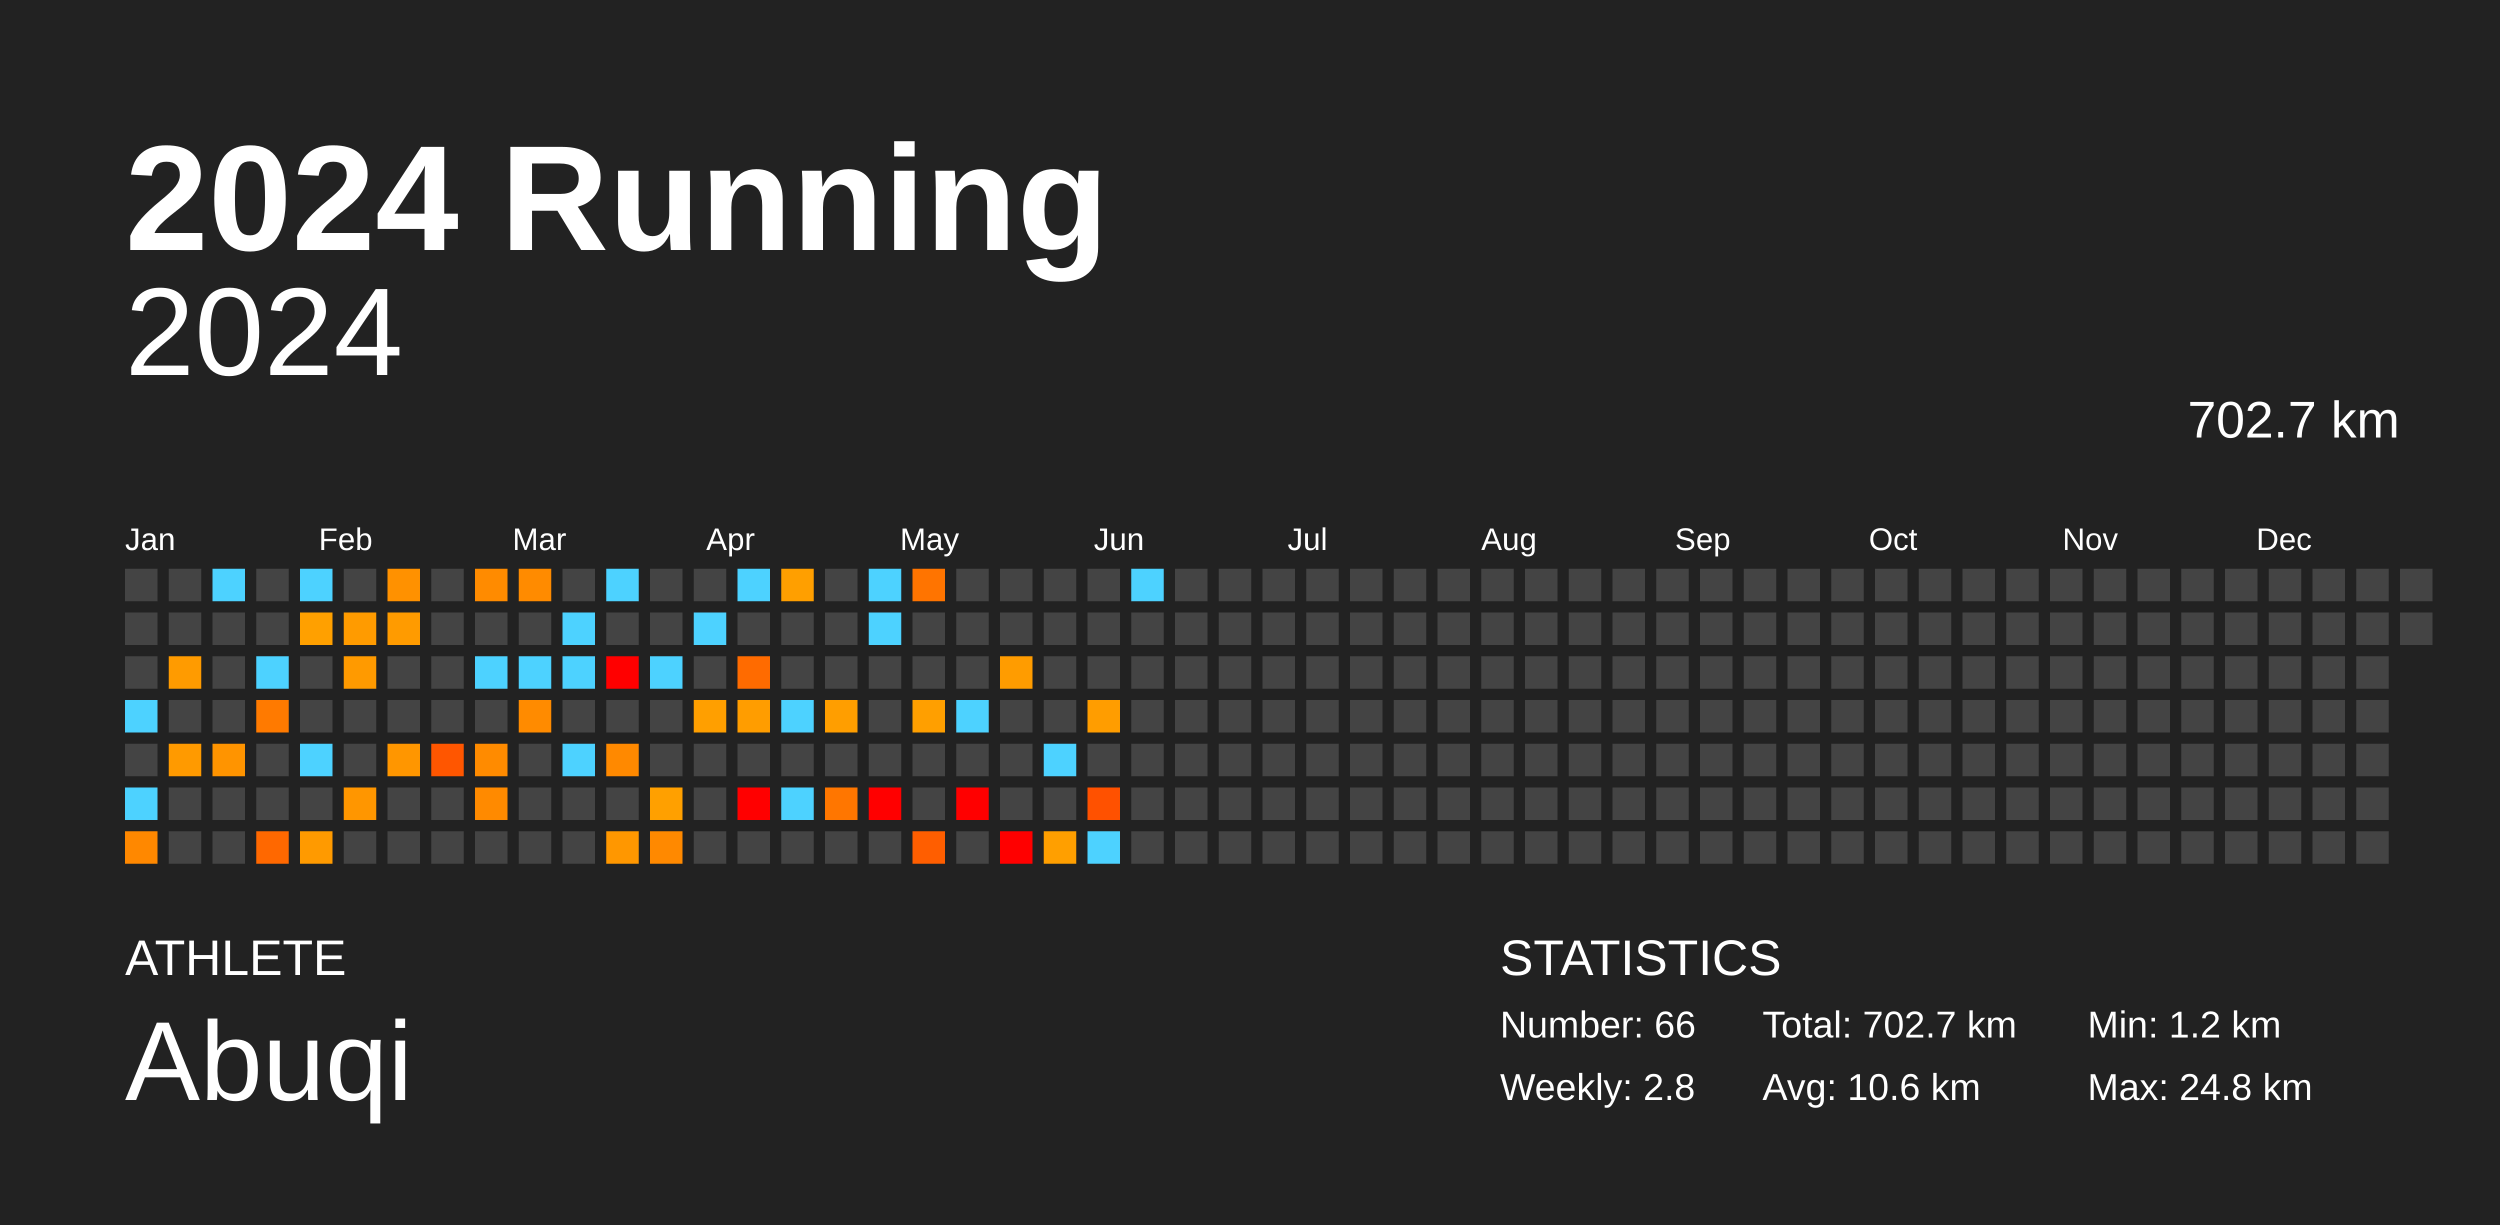
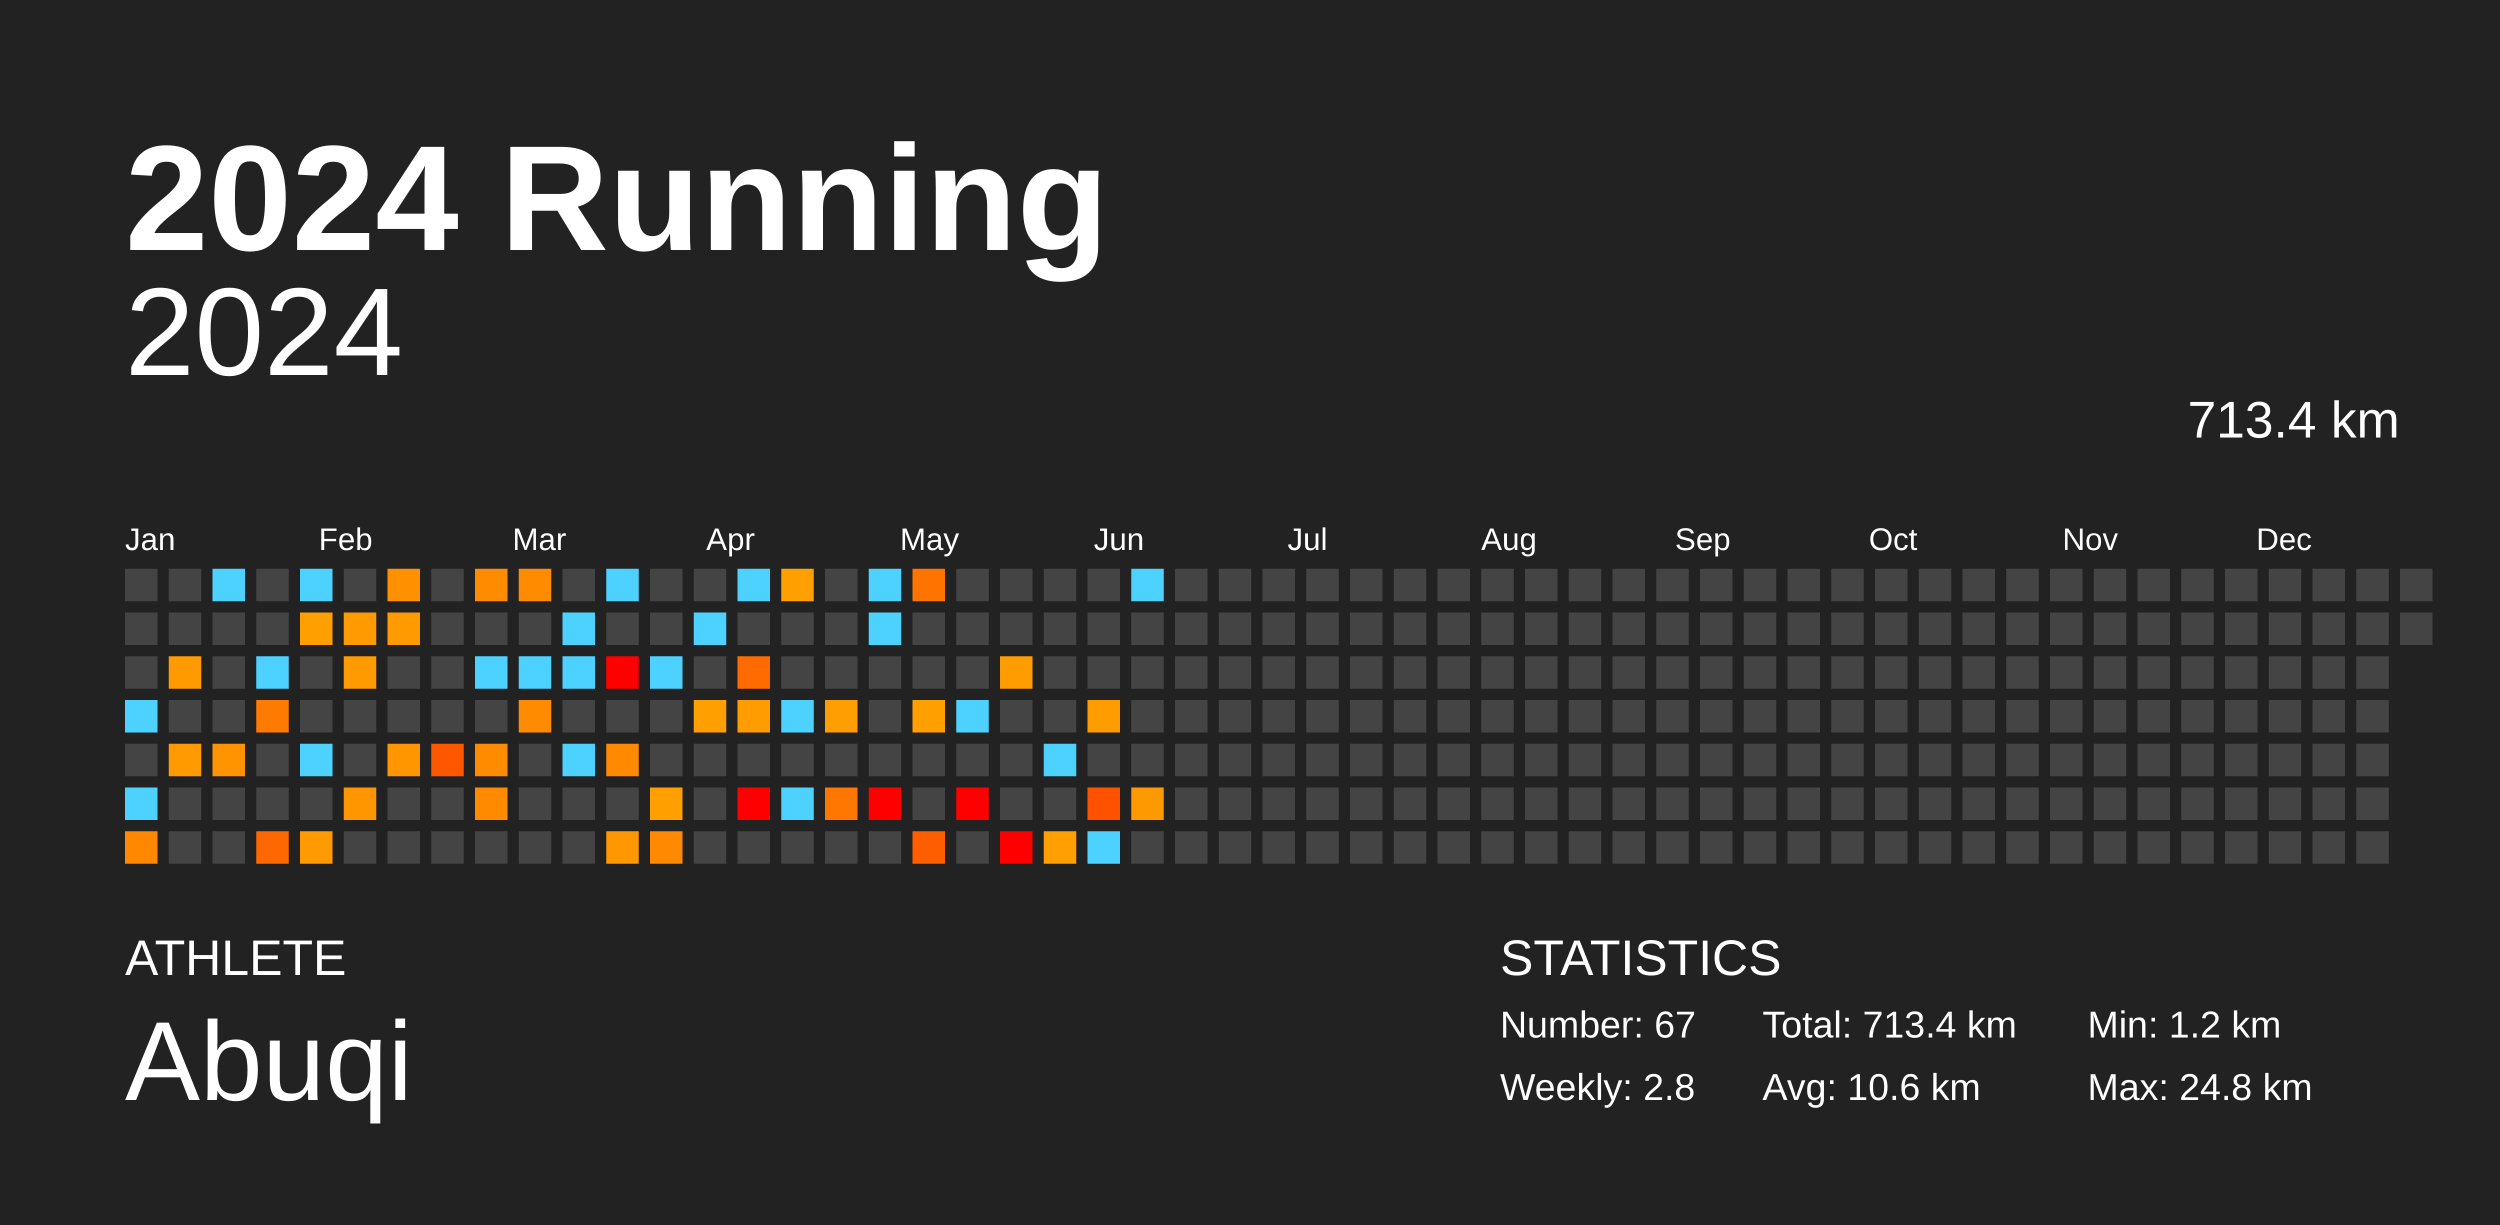
<svg xmlns="http://www.w3.org/2000/svg" baseProfile="full" height="98mm" version="1.1" viewBox="0,0,200,98" width="200mm">
  <defs />
  <rect fill="#222222" height="98" width="200" x="0" y="0" />
  <text fill="#FFFFFF" style="font-size:12px; font-family:Arial; font-weight:bold;" x="10" y="20">2024 Running</text>
  <text fill="#FFFFFF" style="font-size:4px; font-family:Arial" x="10" y="78">ATHLETE</text>
  <text fill="#FFFFFF" style="font-size:9px; font-family:Arial" x="10" y="88">Abuqi</text>
  <text fill="#FFFFFF" style="font-size:4px; font-family:Arial" x="120" y="78">STATISTICS</text>
-   <text fill="#FFFFFF" style="font-size:3px; font-family:Arial" x="120" y="83">Number: 66</text>
+   <text fill="#FFFFFF" style="font-size:3px; font-family:Arial" x="120" y="83">Number: 67</text>
  <text fill="#FFFFFF" style="font-size:3px; font-family:Arial" x="120" y="88">Weekly: 2.8</text>
-   <text fill="#FFFFFF" style="font-size:3px; font-family:Arial" x="141" y="83">Total: 702.7 km</text>
+   <text fill="#FFFFFF" style="font-size:3px; font-family:Arial" x="141" y="83">Total: 713.4 km</text>
  <text fill="#FFFFFF" style="font-size:3px; font-family:Arial" x="141" y="88">Avg: 10.6 km</text>
  <text fill="#FFFFFF" style="font-size:3px; font-family:Arial" x="167" y="83">Min: 1.2 km</text>
  <text fill="#FFFFFF" style="font-size:3px; font-family:Arial" x="167" y="88">Max: 24.8 km</text>
  <text alignment-baseline="hanging" fill="#FFFFFF" style="font-size:10.0px; font-family:Arial;" x="10" y="30">2024</text>
-   <text alignment-baseline="hanging" fill="#FFFFFF" style="font-size:4.125px; font-family:Arial;" x="175" y="35">702.7 km</text>
+   <text alignment-baseline="hanging" fill="#FFFFFF" style="font-size:4.125px; font-family:Arial;" x="175" y="35">713.4 km</text>
  <text fill="#FFFFFF" style="font-size:2.5px; font-family:Arial" x="10.0" y="44">Jan</text>
  <text fill="#FFFFFF" style="font-size:2.5px; font-family:Arial" x="25.5" y="44">Feb</text>
  <text fill="#FFFFFF" style="font-size:2.5px; font-family:Arial" x="41.0" y="44">Mar</text>
  <text fill="#FFFFFF" style="font-size:2.5px; font-family:Arial" x="56.5" y="44">Apr</text>
  <text fill="#FFFFFF" style="font-size:2.5px; font-family:Arial" x="72.0" y="44">May</text>
  <text fill="#FFFFFF" style="font-size:2.5px; font-family:Arial" x="87.5" y="44">Jun</text>
  <text fill="#FFFFFF" style="font-size:2.5px; font-family:Arial" x="103.0" y="44">Jul</text>
  <text fill="#FFFFFF" style="font-size:2.5px; font-family:Arial" x="118.5" y="44">Aug</text>
  <text fill="#FFFFFF" style="font-size:2.5px; font-family:Arial" x="134.0" y="44">Sep</text>
  <text fill="#FFFFFF" style="font-size:2.5px; font-family:Arial" x="149.5" y="44">Oct</text>
  <text fill="#FFFFFF" style="font-size:2.5px; font-family:Arial" x="165.0" y="44">Nov</text>
  <text fill="#FFFFFF" style="font-size:2.5px; font-family:Arial" x="180.5" y="44">Dec</text>
  <rect fill="#444444" height="2.6" width="2.6" x="10.0" y="45.5" />
  <rect fill="#444444" height="2.6" width="2.6" x="10.0" y="49.0" />
  <rect fill="#444444" height="2.6" width="2.6" x="10.0" y="52.5" />
  <rect fill="#4dd2ff" height="2.6" width="2.6" x="10.0" y="56.0" />
  <rect fill="#444444" height="2.6" width="2.6" x="10.0" y="59.5" />
  <rect fill="#4dd2ff" height="2.6" width="2.6" x="10.0" y="63.0" />
  <rect fill="#ff8800" height="2.6" width="2.6" x="10.0" y="66.5" />
  <rect fill="#444444" height="2.6" width="2.6" x="13.5" y="45.5" />
  <rect fill="#444444" height="2.6" width="2.6" x="13.5" y="49.0" />
  <rect fill="#ff9b00" height="2.6" width="2.6" x="13.5" y="52.5" />
  <rect fill="#444444" height="2.6" width="2.6" x="13.5" y="56.0" />
  <rect fill="#ff9a00" height="2.6" width="2.6" x="13.5" y="59.5" />
  <rect fill="#444444" height="2.6" width="2.6" x="13.5" y="63.0" />
  <rect fill="#444444" height="2.6" width="2.6" x="13.5" y="66.5" />
  <rect fill="#4dd2ff" height="2.6" width="2.6" x="17.0" y="45.5" />
  <rect fill="#444444" height="2.6" width="2.6" x="17.0" y="49.0" />
  <rect fill="#444444" height="2.6" width="2.6" x="17.0" y="52.5" />
  <rect fill="#444444" height="2.6" width="2.6" x="17.0" y="56.0" />
  <rect fill="#ff9400" height="2.6" width="2.6" x="17.0" y="59.5" />
  <rect fill="#444444" height="2.6" width="2.6" x="17.0" y="63.0" />
  <rect fill="#444444" height="2.6" width="2.6" x="17.0" y="66.5" />
  <rect fill="#444444" height="2.6" width="2.6" x="20.5" y="45.5" />
  <rect fill="#444444" height="2.6" width="2.6" x="20.5" y="49.0" />
  <rect fill="#4dd2ff" height="2.6" width="2.6" x="20.5" y="52.5" />
  <rect fill="#ff7a00" height="2.6" width="2.6" x="20.5" y="56.0" />
  <rect fill="#444444" height="2.6" width="2.6" x="20.5" y="59.5" />
  <rect fill="#444444" height="2.6" width="2.6" x="20.5" y="63.0" />
  <rect fill="#ff6800" height="2.6" width="2.6" x="20.5" y="66.5" />
  <rect fill="#4dd2ff" height="2.6" width="2.6" x="24.0" y="45.5" />
  <rect fill="#ffa000" height="2.6" width="2.6" x="24.0" y="49.0" />
  <rect fill="#444444" height="2.6" width="2.6" x="24.0" y="52.5" />
  <rect fill="#444444" height="2.6" width="2.6" x="24.0" y="56.0" />
  <rect fill="#4dd2ff" height="2.6" width="2.6" x="24.0" y="59.5" />
  <rect fill="#444444" height="2.6" width="2.6" x="24.0" y="63.0" />
  <rect fill="#ff9a00" height="2.6" width="2.6" x="24.0" y="66.5" />
  <rect fill="#444444" height="2.6" width="2.6" x="27.5" y="45.5" />
  <rect fill="#ff9b00" height="2.6" width="2.6" x="27.5" y="49.0" />
  <rect fill="#ff9a00" height="2.6" width="2.6" x="27.5" y="52.5" />
  <rect fill="#444444" height="2.6" width="2.6" x="27.5" y="56.0" />
  <rect fill="#444444" height="2.6" width="2.6" x="27.5" y="59.5" />
  <rect fill="#ff9600" height="2.6" width="2.6" x="27.5" y="63.0" />
  <rect fill="#444444" height="2.6" width="2.6" x="27.5" y="66.5" />
  <rect fill="#ff9100" height="2.6" width="2.6" x="31.0" y="45.5" />
  <rect fill="#ff9b00" height="2.6" width="2.6" x="31.0" y="49.0" />
  <rect fill="#444444" height="2.6" width="2.6" x="31.0" y="52.5" />
  <rect fill="#444444" height="2.6" width="2.6" x="31.0" y="56.0" />
  <rect fill="#ff9600" height="2.6" width="2.6" x="31.0" y="59.5" />
  <rect fill="#444444" height="2.6" width="2.6" x="31.0" y="63.0" />
  <rect fill="#444444" height="2.6" width="2.6" x="31.0" y="66.5" />
  <rect fill="#444444" height="2.6" width="2.6" x="34.5" y="45.5" />
  <rect fill="#444444" height="2.6" width="2.6" x="34.5" y="49.0" />
  <rect fill="#444444" height="2.6" width="2.6" x="34.5" y="52.5" />
  <rect fill="#444444" height="2.6" width="2.6" x="34.5" y="56.0" />
  <rect fill="#ff5600" height="2.6" width="2.6" x="34.5" y="59.5" />
  <rect fill="#444444" height="2.6" width="2.6" x="34.5" y="63.0" />
  <rect fill="#444444" height="2.6" width="2.6" x="34.5" y="66.5" />
  <rect fill="#ff8b00" height="2.6" width="2.6" x="38.0" y="45.5" />
  <rect fill="#444444" height="2.6" width="2.6" x="38.0" y="49.0" />
  <rect fill="#4dd2ff" height="2.6" width="2.6" x="38.0" y="52.5" />
  <rect fill="#444444" height="2.6" width="2.6" x="38.0" y="56.0" />
  <rect fill="#ff8b00" height="2.6" width="2.6" x="38.0" y="59.5" />
  <rect fill="#ff8a00" height="2.6" width="2.6" x="38.0" y="63.0" />
  <rect fill="#444444" height="2.6" width="2.6" x="38.0" y="66.5" />
  <rect fill="#ff8b00" height="2.6" width="2.6" x="41.5" y="45.5" />
  <rect fill="#444444" height="2.6" width="2.6" x="41.5" y="49.0" />
  <rect fill="#4dd2ff" height="2.6" width="2.6" x="41.5" y="52.5" />
  <rect fill="#ff8b00" height="2.6" width="2.6" x="41.5" y="56.0" />
  <rect fill="#444444" height="2.6" width="2.6" x="41.5" y="59.5" />
  <rect fill="#444444" height="2.6" width="2.6" x="41.5" y="63.0" />
  <rect fill="#444444" height="2.6" width="2.6" x="41.5" y="66.5" />
  <rect fill="#444444" height="2.6" width="2.6" x="45.0" y="45.5" />
  <rect fill="#4dd2ff" height="2.6" width="2.6" x="45.0" y="49.0" />
  <rect fill="#4dd2ff" height="2.6" width="2.6" x="45.0" y="52.5" />
  <rect fill="#444444" height="2.6" width="2.6" x="45.0" y="56.0" />
  <rect fill="#4dd2ff" height="2.6" width="2.6" x="45.0" y="59.5" />
  <rect fill="#444444" height="2.6" width="2.6" x="45.0" y="63.0" />
  <rect fill="#444444" height="2.6" width="2.6" x="45.0" y="66.5" />
  <rect fill="#4dd2ff" height="2.6" width="2.6" x="48.5" y="45.5" />
  <rect fill="#444444" height="2.6" width="2.6" x="48.5" y="49.0" />
  <rect fill="red" height="2.6" width="2.6" x="48.5" y="52.5" />
  <rect fill="#444444" height="2.6" width="2.6" x="48.5" y="56.0" />
  <rect fill="#ff8900" height="2.6" width="2.6" x="48.5" y="59.5" />
  <rect fill="#444444" height="2.6" width="2.6" x="48.5" y="63.0" />
  <rect fill="#ff9700" height="2.6" width="2.6" x="48.5" y="66.5" />
  <rect fill="#444444" height="2.6" width="2.6" x="52.0" y="45.5" />
  <rect fill="#444444" height="2.6" width="2.6" x="52.0" y="49.0" />
  <rect fill="#4dd2ff" height="2.6" width="2.6" x="52.0" y="52.5" />
  <rect fill="#444444" height="2.6" width="2.6" x="52.0" y="56.0" />
  <rect fill="#444444" height="2.6" width="2.6" x="52.0" y="59.5" />
  <rect fill="#ffa000" height="2.6" width="2.6" x="52.0" y="63.0" />
  <rect fill="#ff8900" height="2.6" width="2.6" x="52.0" y="66.5" />
  <rect fill="#444444" height="2.6" width="2.6" x="55.5" y="45.5" />
  <rect fill="#4dd2ff" height="2.6" width="2.6" x="55.5" y="49.0" />
  <rect fill="#444444" height="2.6" width="2.6" x="55.5" y="52.5" />
  <rect fill="#ff9f00" height="2.6" width="2.6" x="55.5" y="56.0" />
  <rect fill="#444444" height="2.6" width="2.6" x="55.5" y="59.5" />
  <rect fill="#444444" height="2.6" width="2.6" x="55.5" y="63.0" />
  <rect fill="#444444" height="2.6" width="2.6" x="55.5" y="66.5" />
  <rect fill="#4dd2ff" height="2.6" width="2.6" x="59.0" y="45.5" />
  <rect fill="#444444" height="2.6" width="2.6" x="59.0" y="49.0" />
  <rect fill="#ff6b00" height="2.6" width="2.6" x="59.0" y="52.5" />
  <rect fill="#ff9d00" height="2.6" width="2.6" x="59.0" y="56.0" />
  <rect fill="#444444" height="2.6" width="2.6" x="59.0" y="59.5" />
  <rect fill="red" height="2.6" width="2.6" x="59.0" y="63.0" />
  <rect fill="#444444" height="2.6" width="2.6" x="59.0" y="66.5" />
  <rect fill="#ff9f00" height="2.6" width="2.6" x="62.5" y="45.5" />
  <rect fill="#444444" height="2.6" width="2.6" x="62.5" y="49.0" />
  <rect fill="#444444" height="2.6" width="2.6" x="62.5" y="52.5" />
  <rect fill="#4dd2ff" height="2.6" width="2.6" x="62.5" y="56.0" />
  <rect fill="#444444" height="2.6" width="2.6" x="62.5" y="59.5" />
  <rect fill="#4dd2ff" height="2.6" width="2.6" x="62.5" y="63.0" />
  <rect fill="#444444" height="2.6" width="2.6" x="62.5" y="66.5" />
  <rect fill="#444444" height="2.6" width="2.6" x="66.0" y="45.5" />
  <rect fill="#444444" height="2.6" width="2.6" x="66.0" y="49.0" />
  <rect fill="#444444" height="2.6" width="2.6" x="66.0" y="52.5" />
  <rect fill="#ff9e00" height="2.6" width="2.6" x="66.0" y="56.0" />
  <rect fill="#444444" height="2.6" width="2.6" x="66.0" y="59.5" />
  <rect fill="#ff7600" height="2.6" width="2.6" x="66.0" y="63.0" />
  <rect fill="#444444" height="2.6" width="2.6" x="66.0" y="66.5" />
  <rect fill="#4dd2ff" height="2.6" width="2.6" x="69.5" y="45.5" />
  <rect fill="#4dd2ff" height="2.6" width="2.6" x="69.5" y="49.0" />
  <rect fill="#444444" height="2.6" width="2.6" x="69.5" y="52.5" />
  <rect fill="#444444" height="2.6" width="2.6" x="69.5" y="56.0" />
  <rect fill="#444444" height="2.6" width="2.6" x="69.5" y="59.5" />
  <rect fill="red" height="2.6" width="2.6" x="69.5" y="63.0" />
  <rect fill="#444444" height="2.6" width="2.6" x="69.5" y="66.5" />
  <rect fill="#ff7400" height="2.6" width="2.6" x="73.0" y="45.5" />
  <rect fill="#444444" height="2.6" width="2.6" x="73.0" y="49.0" />
  <rect fill="#444444" height="2.6" width="2.6" x="73.0" y="52.5" />
  <rect fill="#ff9f00" height="2.6" width="2.6" x="73.0" y="56.0" />
  <rect fill="#444444" height="2.6" width="2.6" x="73.0" y="59.5" />
  <rect fill="#444444" height="2.6" width="2.6" x="73.0" y="63.0" />
  <rect fill="#ff5e00" height="2.6" width="2.6" x="73.0" y="66.5" />
  <rect fill="#444444" height="2.6" width="2.6" x="76.5" y="45.5" />
  <rect fill="#444444" height="2.6" width="2.6" x="76.5" y="49.0" />
  <rect fill="#444444" height="2.6" width="2.6" x="76.5" y="52.5" />
  <rect fill="#4dd2ff" height="2.6" width="2.6" x="76.5" y="56.0" />
  <rect fill="#444444" height="2.6" width="2.6" x="76.5" y="59.5" />
  <rect fill="red" height="2.6" width="2.6" x="76.5" y="63.0" />
  <rect fill="#444444" height="2.6" width="2.6" x="76.5" y="66.5" />
  <rect fill="#444444" height="2.6" width="2.6" x="80.0" y="45.5" />
  <rect fill="#444444" height="2.6" width="2.6" x="80.0" y="49.0" />
  <rect fill="#ff9c00" height="2.6" width="2.6" x="80.0" y="52.5" />
  <rect fill="#444444" height="2.6" width="2.6" x="80.0" y="56.0" />
  <rect fill="#444444" height="2.6" width="2.6" x="80.0" y="59.5" />
  <rect fill="#444444" height="2.6" width="2.6" x="80.0" y="63.0" />
  <rect fill="red" height="2.6" width="2.6" x="80.0" y="66.5" />
  <rect fill="#444444" height="2.6" width="2.6" x="83.5" y="45.5" />
  <rect fill="#444444" height="2.6" width="2.6" x="83.5" y="49.0" />
  <rect fill="#444444" height="2.6" width="2.6" x="83.5" y="52.5" />
  <rect fill="#444444" height="2.6" width="2.6" x="83.5" y="56.0" />
  <rect fill="#4dd2ff" height="2.6" width="2.6" x="83.5" y="59.5" />
  <rect fill="#444444" height="2.6" width="2.6" x="83.5" y="63.0" />
  <rect fill="#ff9f00" height="2.6" width="2.6" x="83.5" y="66.5" />
  <rect fill="#444444" height="2.6" width="2.6" x="87.0" y="45.5" />
  <rect fill="#444444" height="2.6" width="2.6" x="87.0" y="49.0" />
  <rect fill="#444444" height="2.6" width="2.6" x="87.0" y="52.5" />
  <rect fill="#ff9d00" height="2.6" width="2.6" x="87.0" y="56.0" />
  <rect fill="#444444" height="2.6" width="2.6" x="87.0" y="59.5" />
  <rect fill="#ff5100" height="2.6" width="2.6" x="87.0" y="63.0" />
  <rect fill="#4dd2ff" height="2.6" width="2.6" x="87.0" y="66.5" />
  <rect fill="#4dd2ff" height="2.6" width="2.6" x="90.5" y="45.5" />
  <rect fill="#444444" height="2.6" width="2.6" x="90.5" y="49.0" />
  <rect fill="#444444" height="2.6" width="2.6" x="90.5" y="52.5" />
  <rect fill="#444444" height="2.6" width="2.6" x="90.5" y="56.0" />
  <rect fill="#444444" height="2.6" width="2.6" x="90.5" y="59.5" />
-   <rect fill="#444444" height="2.6" width="2.6" x="90.5" y="63.0" />
+   <rect fill="#ff9900" height="2.6" width="2.6" x="90.5" y="63.0" />
  <rect fill="#444444" height="2.6" width="2.6" x="90.5" y="66.5" />
  <rect fill="#444444" height="2.6" width="2.6" x="94.0" y="45.5" />
  <rect fill="#444444" height="2.6" width="2.6" x="94.0" y="49.0" />
  <rect fill="#444444" height="2.6" width="2.6" x="94.0" y="52.5" />
  <rect fill="#444444" height="2.6" width="2.6" x="94.0" y="56.0" />
  <rect fill="#444444" height="2.6" width="2.6" x="94.0" y="59.5" />
  <rect fill="#444444" height="2.6" width="2.6" x="94.0" y="63.0" />
  <rect fill="#444444" height="2.6" width="2.6" x="94.0" y="66.5" />
  <rect fill="#444444" height="2.6" width="2.6" x="97.5" y="45.5" />
  <rect fill="#444444" height="2.6" width="2.6" x="97.5" y="49.0" />
  <rect fill="#444444" height="2.6" width="2.6" x="97.5" y="52.5" />
  <rect fill="#444444" height="2.6" width="2.6" x="97.5" y="56.0" />
  <rect fill="#444444" height="2.6" width="2.6" x="97.5" y="59.5" />
  <rect fill="#444444" height="2.6" width="2.6" x="97.5" y="63.0" />
  <rect fill="#444444" height="2.6" width="2.6" x="97.5" y="66.5" />
  <rect fill="#444444" height="2.6" width="2.6" x="101.0" y="45.5" />
  <rect fill="#444444" height="2.6" width="2.6" x="101.0" y="49.0" />
  <rect fill="#444444" height="2.6" width="2.6" x="101.0" y="52.5" />
  <rect fill="#444444" height="2.6" width="2.6" x="101.0" y="56.0" />
  <rect fill="#444444" height="2.6" width="2.6" x="101.0" y="59.5" />
  <rect fill="#444444" height="2.6" width="2.6" x="101.0" y="63.0" />
  <rect fill="#444444" height="2.6" width="2.6" x="101.0" y="66.5" />
  <rect fill="#444444" height="2.6" width="2.6" x="104.5" y="45.5" />
  <rect fill="#444444" height="2.6" width="2.6" x="104.5" y="49.0" />
  <rect fill="#444444" height="2.6" width="2.6" x="104.5" y="52.5" />
  <rect fill="#444444" height="2.6" width="2.6" x="104.5" y="56.0" />
  <rect fill="#444444" height="2.6" width="2.6" x="104.5" y="59.5" />
  <rect fill="#444444" height="2.6" width="2.6" x="104.5" y="63.0" />
  <rect fill="#444444" height="2.6" width="2.6" x="104.5" y="66.5" />
  <rect fill="#444444" height="2.6" width="2.6" x="108.0" y="45.5" />
  <rect fill="#444444" height="2.6" width="2.6" x="108.0" y="49.0" />
  <rect fill="#444444" height="2.6" width="2.6" x="108.0" y="52.5" />
  <rect fill="#444444" height="2.6" width="2.6" x="108.0" y="56.0" />
  <rect fill="#444444" height="2.6" width="2.6" x="108.0" y="59.5" />
  <rect fill="#444444" height="2.6" width="2.6" x="108.0" y="63.0" />
  <rect fill="#444444" height="2.6" width="2.6" x="108.0" y="66.5" />
  <rect fill="#444444" height="2.6" width="2.6" x="111.5" y="45.5" />
  <rect fill="#444444" height="2.6" width="2.6" x="111.5" y="49.0" />
  <rect fill="#444444" height="2.6" width="2.6" x="111.5" y="52.5" />
  <rect fill="#444444" height="2.6" width="2.6" x="111.5" y="56.0" />
  <rect fill="#444444" height="2.6" width="2.6" x="111.5" y="59.5" />
  <rect fill="#444444" height="2.6" width="2.6" x="111.5" y="63.0" />
  <rect fill="#444444" height="2.6" width="2.6" x="111.5" y="66.5" />
  <rect fill="#444444" height="2.6" width="2.6" x="115.0" y="45.5" />
  <rect fill="#444444" height="2.6" width="2.6" x="115.0" y="49.0" />
  <rect fill="#444444" height="2.6" width="2.6" x="115.0" y="52.5" />
  <rect fill="#444444" height="2.6" width="2.6" x="115.0" y="56.0" />
  <rect fill="#444444" height="2.6" width="2.6" x="115.0" y="59.5" />
  <rect fill="#444444" height="2.6" width="2.6" x="115.0" y="63.0" />
  <rect fill="#444444" height="2.6" width="2.6" x="115.0" y="66.5" />
  <rect fill="#444444" height="2.6" width="2.6" x="118.5" y="45.5" />
  <rect fill="#444444" height="2.6" width="2.6" x="118.5" y="49.0" />
  <rect fill="#444444" height="2.6" width="2.6" x="118.5" y="52.5" />
  <rect fill="#444444" height="2.6" width="2.6" x="118.5" y="56.0" />
  <rect fill="#444444" height="2.6" width="2.6" x="118.5" y="59.5" />
  <rect fill="#444444" height="2.6" width="2.6" x="118.5" y="63.0" />
  <rect fill="#444444" height="2.6" width="2.6" x="118.5" y="66.5" />
  <rect fill="#444444" height="2.6" width="2.6" x="122.0" y="45.5" />
  <rect fill="#444444" height="2.6" width="2.6" x="122.0" y="49.0" />
  <rect fill="#444444" height="2.6" width="2.6" x="122.0" y="52.5" />
  <rect fill="#444444" height="2.6" width="2.6" x="122.0" y="56.0" />
  <rect fill="#444444" height="2.6" width="2.6" x="122.0" y="59.5" />
  <rect fill="#444444" height="2.6" width="2.6" x="122.0" y="63.0" />
  <rect fill="#444444" height="2.6" width="2.6" x="122.0" y="66.5" />
  <rect fill="#444444" height="2.6" width="2.6" x="125.5" y="45.5" />
  <rect fill="#444444" height="2.6" width="2.6" x="125.5" y="49.0" />
  <rect fill="#444444" height="2.6" width="2.6" x="125.5" y="52.5" />
  <rect fill="#444444" height="2.6" width="2.6" x="125.5" y="56.0" />
  <rect fill="#444444" height="2.6" width="2.6" x="125.5" y="59.5" />
  <rect fill="#444444" height="2.6" width="2.6" x="125.5" y="63.0" />
  <rect fill="#444444" height="2.6" width="2.6" x="125.5" y="66.5" />
  <rect fill="#444444" height="2.6" width="2.6" x="129.0" y="45.5" />
  <rect fill="#444444" height="2.6" width="2.6" x="129.0" y="49.0" />
  <rect fill="#444444" height="2.6" width="2.6" x="129.0" y="52.5" />
  <rect fill="#444444" height="2.6" width="2.6" x="129.0" y="56.0" />
  <rect fill="#444444" height="2.6" width="2.6" x="129.0" y="59.5" />
  <rect fill="#444444" height="2.6" width="2.6" x="129.0" y="63.0" />
  <rect fill="#444444" height="2.6" width="2.6" x="129.0" y="66.5" />
  <rect fill="#444444" height="2.6" width="2.6" x="132.5" y="45.5" />
  <rect fill="#444444" height="2.6" width="2.6" x="132.5" y="49.0" />
  <rect fill="#444444" height="2.6" width="2.6" x="132.5" y="52.5" />
  <rect fill="#444444" height="2.6" width="2.6" x="132.5" y="56.0" />
  <rect fill="#444444" height="2.6" width="2.6" x="132.5" y="59.5" />
  <rect fill="#444444" height="2.6" width="2.6" x="132.5" y="63.0" />
  <rect fill="#444444" height="2.6" width="2.6" x="132.5" y="66.5" />
  <rect fill="#444444" height="2.6" width="2.6" x="136.0" y="45.5" />
  <rect fill="#444444" height="2.6" width="2.6" x="136.0" y="49.0" />
  <rect fill="#444444" height="2.6" width="2.6" x="136.0" y="52.5" />
  <rect fill="#444444" height="2.6" width="2.6" x="136.0" y="56.0" />
  <rect fill="#444444" height="2.6" width="2.6" x="136.0" y="59.5" />
  <rect fill="#444444" height="2.6" width="2.6" x="136.0" y="63.0" />
  <rect fill="#444444" height="2.6" width="2.6" x="136.0" y="66.5" />
  <rect fill="#444444" height="2.6" width="2.6" x="139.5" y="45.5" />
  <rect fill="#444444" height="2.6" width="2.6" x="139.5" y="49.0" />
  <rect fill="#444444" height="2.6" width="2.6" x="139.5" y="52.5" />
  <rect fill="#444444" height="2.6" width="2.6" x="139.5" y="56.0" />
  <rect fill="#444444" height="2.6" width="2.6" x="139.5" y="59.5" />
  <rect fill="#444444" height="2.6" width="2.6" x="139.5" y="63.0" />
  <rect fill="#444444" height="2.6" width="2.6" x="139.5" y="66.5" />
  <rect fill="#444444" height="2.6" width="2.6" x="143.0" y="45.5" />
  <rect fill="#444444" height="2.6" width="2.6" x="143.0" y="49.0" />
  <rect fill="#444444" height="2.6" width="2.6" x="143.0" y="52.5" />
  <rect fill="#444444" height="2.6" width="2.6" x="143.0" y="56.0" />
  <rect fill="#444444" height="2.6" width="2.6" x="143.0" y="59.5" />
  <rect fill="#444444" height="2.6" width="2.6" x="143.0" y="63.0" />
  <rect fill="#444444" height="2.6" width="2.6" x="143.0" y="66.5" />
  <rect fill="#444444" height="2.6" width="2.6" x="146.5" y="45.5" />
  <rect fill="#444444" height="2.6" width="2.6" x="146.5" y="49.0" />
  <rect fill="#444444" height="2.6" width="2.6" x="146.5" y="52.5" />
  <rect fill="#444444" height="2.6" width="2.6" x="146.5" y="56.0" />
  <rect fill="#444444" height="2.6" width="2.6" x="146.5" y="59.5" />
  <rect fill="#444444" height="2.6" width="2.6" x="146.5" y="63.0" />
  <rect fill="#444444" height="2.6" width="2.6" x="146.5" y="66.5" />
  <rect fill="#444444" height="2.6" width="2.6" x="150.0" y="45.5" />
  <rect fill="#444444" height="2.6" width="2.6" x="150.0" y="49.0" />
  <rect fill="#444444" height="2.6" width="2.6" x="150.0" y="52.5" />
  <rect fill="#444444" height="2.6" width="2.6" x="150.0" y="56.0" />
  <rect fill="#444444" height="2.6" width="2.6" x="150.0" y="59.5" />
  <rect fill="#444444" height="2.6" width="2.6" x="150.0" y="63.0" />
  <rect fill="#444444" height="2.6" width="2.6" x="150.0" y="66.5" />
  <rect fill="#444444" height="2.6" width="2.6" x="153.5" y="45.5" />
  <rect fill="#444444" height="2.6" width="2.6" x="153.5" y="49.0" />
  <rect fill="#444444" height="2.6" width="2.6" x="153.5" y="52.5" />
  <rect fill="#444444" height="2.6" width="2.6" x="153.5" y="56.0" />
  <rect fill="#444444" height="2.6" width="2.6" x="153.5" y="59.5" />
  <rect fill="#444444" height="2.6" width="2.6" x="153.5" y="63.0" />
  <rect fill="#444444" height="2.6" width="2.6" x="153.5" y="66.5" />
  <rect fill="#444444" height="2.6" width="2.6" x="157.0" y="45.5" />
  <rect fill="#444444" height="2.6" width="2.6" x="157.0" y="49.0" />
  <rect fill="#444444" height="2.6" width="2.6" x="157.0" y="52.5" />
  <rect fill="#444444" height="2.6" width="2.6" x="157.0" y="56.0" />
  <rect fill="#444444" height="2.6" width="2.6" x="157.0" y="59.5" />
  <rect fill="#444444" height="2.6" width="2.6" x="157.0" y="63.0" />
  <rect fill="#444444" height="2.6" width="2.6" x="157.0" y="66.5" />
  <rect fill="#444444" height="2.6" width="2.6" x="160.5" y="45.5" />
  <rect fill="#444444" height="2.6" width="2.6" x="160.5" y="49.0" />
  <rect fill="#444444" height="2.6" width="2.6" x="160.5" y="52.5" />
  <rect fill="#444444" height="2.6" width="2.6" x="160.5" y="56.0" />
  <rect fill="#444444" height="2.6" width="2.6" x="160.5" y="59.5" />
  <rect fill="#444444" height="2.6" width="2.6" x="160.5" y="63.0" />
  <rect fill="#444444" height="2.6" width="2.6" x="160.5" y="66.5" />
  <rect fill="#444444" height="2.6" width="2.6" x="164.0" y="45.5" />
  <rect fill="#444444" height="2.6" width="2.6" x="164.0" y="49.0" />
  <rect fill="#444444" height="2.6" width="2.6" x="164.0" y="52.5" />
  <rect fill="#444444" height="2.6" width="2.6" x="164.0" y="56.0" />
  <rect fill="#444444" height="2.6" width="2.6" x="164.0" y="59.5" />
  <rect fill="#444444" height="2.6" width="2.6" x="164.0" y="63.0" />
  <rect fill="#444444" height="2.6" width="2.6" x="164.0" y="66.5" />
  <rect fill="#444444" height="2.6" width="2.6" x="167.5" y="45.5" />
  <rect fill="#444444" height="2.6" width="2.6" x="167.5" y="49.0" />
  <rect fill="#444444" height="2.6" width="2.6" x="167.5" y="52.5" />
  <rect fill="#444444" height="2.6" width="2.6" x="167.5" y="56.0" />
  <rect fill="#444444" height="2.6" width="2.6" x="167.5" y="59.5" />
  <rect fill="#444444" height="2.6" width="2.6" x="167.5" y="63.0" />
  <rect fill="#444444" height="2.6" width="2.6" x="167.5" y="66.5" />
  <rect fill="#444444" height="2.6" width="2.6" x="171.0" y="45.5" />
  <rect fill="#444444" height="2.6" width="2.6" x="171.0" y="49.0" />
  <rect fill="#444444" height="2.6" width="2.6" x="171.0" y="52.5" />
  <rect fill="#444444" height="2.6" width="2.6" x="171.0" y="56.0" />
  <rect fill="#444444" height="2.6" width="2.6" x="171.0" y="59.5" />
  <rect fill="#444444" height="2.6" width="2.6" x="171.0" y="63.0" />
  <rect fill="#444444" height="2.6" width="2.6" x="171.0" y="66.5" />
  <rect fill="#444444" height="2.6" width="2.6" x="174.5" y="45.5" />
  <rect fill="#444444" height="2.6" width="2.6" x="174.5" y="49.0" />
  <rect fill="#444444" height="2.6" width="2.6" x="174.5" y="52.5" />
  <rect fill="#444444" height="2.6" width="2.6" x="174.5" y="56.0" />
  <rect fill="#444444" height="2.6" width="2.6" x="174.5" y="59.5" />
  <rect fill="#444444" height="2.6" width="2.6" x="174.5" y="63.0" />
  <rect fill="#444444" height="2.6" width="2.6" x="174.5" y="66.5" />
  <rect fill="#444444" height="2.6" width="2.6" x="178.0" y="45.5" />
  <rect fill="#444444" height="2.6" width="2.6" x="178.0" y="49.0" />
  <rect fill="#444444" height="2.6" width="2.6" x="178.0" y="52.5" />
  <rect fill="#444444" height="2.6" width="2.6" x="178.0" y="56.0" />
  <rect fill="#444444" height="2.6" width="2.6" x="178.0" y="59.5" />
  <rect fill="#444444" height="2.6" width="2.6" x="178.0" y="63.0" />
  <rect fill="#444444" height="2.6" width="2.6" x="178.0" y="66.5" />
  <rect fill="#444444" height="2.6" width="2.6" x="181.5" y="45.5" />
  <rect fill="#444444" height="2.6" width="2.6" x="181.5" y="49.0" />
  <rect fill="#444444" height="2.6" width="2.6" x="181.5" y="52.5" />
  <rect fill="#444444" height="2.6" width="2.6" x="181.5" y="56.0" />
  <rect fill="#444444" height="2.6" width="2.6" x="181.5" y="59.5" />
  <rect fill="#444444" height="2.6" width="2.6" x="181.5" y="63.0" />
  <rect fill="#444444" height="2.6" width="2.6" x="181.5" y="66.5" />
  <rect fill="#444444" height="2.6" width="2.6" x="185.0" y="45.5" />
  <rect fill="#444444" height="2.6" width="2.6" x="185.0" y="49.0" />
  <rect fill="#444444" height="2.6" width="2.6" x="185.0" y="52.5" />
  <rect fill="#444444" height="2.6" width="2.6" x="185.0" y="56.0" />
  <rect fill="#444444" height="2.6" width="2.6" x="185.0" y="59.5" />
  <rect fill="#444444" height="2.6" width="2.6" x="185.0" y="63.0" />
  <rect fill="#444444" height="2.6" width="2.6" x="185.0" y="66.5" />
  <rect fill="#444444" height="2.6" width="2.6" x="188.5" y="45.5" />
  <rect fill="#444444" height="2.6" width="2.6" x="188.5" y="49.0" />
  <rect fill="#444444" height="2.6" width="2.6" x="188.5" y="52.5" />
  <rect fill="#444444" height="2.6" width="2.6" x="188.5" y="56.0" />
  <rect fill="#444444" height="2.6" width="2.6" x="188.5" y="59.5" />
  <rect fill="#444444" height="2.6" width="2.6" x="188.5" y="63.0" />
  <rect fill="#444444" height="2.6" width="2.6" x="188.5" y="66.5" />
  <rect fill="#444444" height="2.6" width="2.6" x="192.0" y="45.5" />
  <rect fill="#444444" height="2.6" width="2.6" x="192.0" y="49.0" />
</svg>
